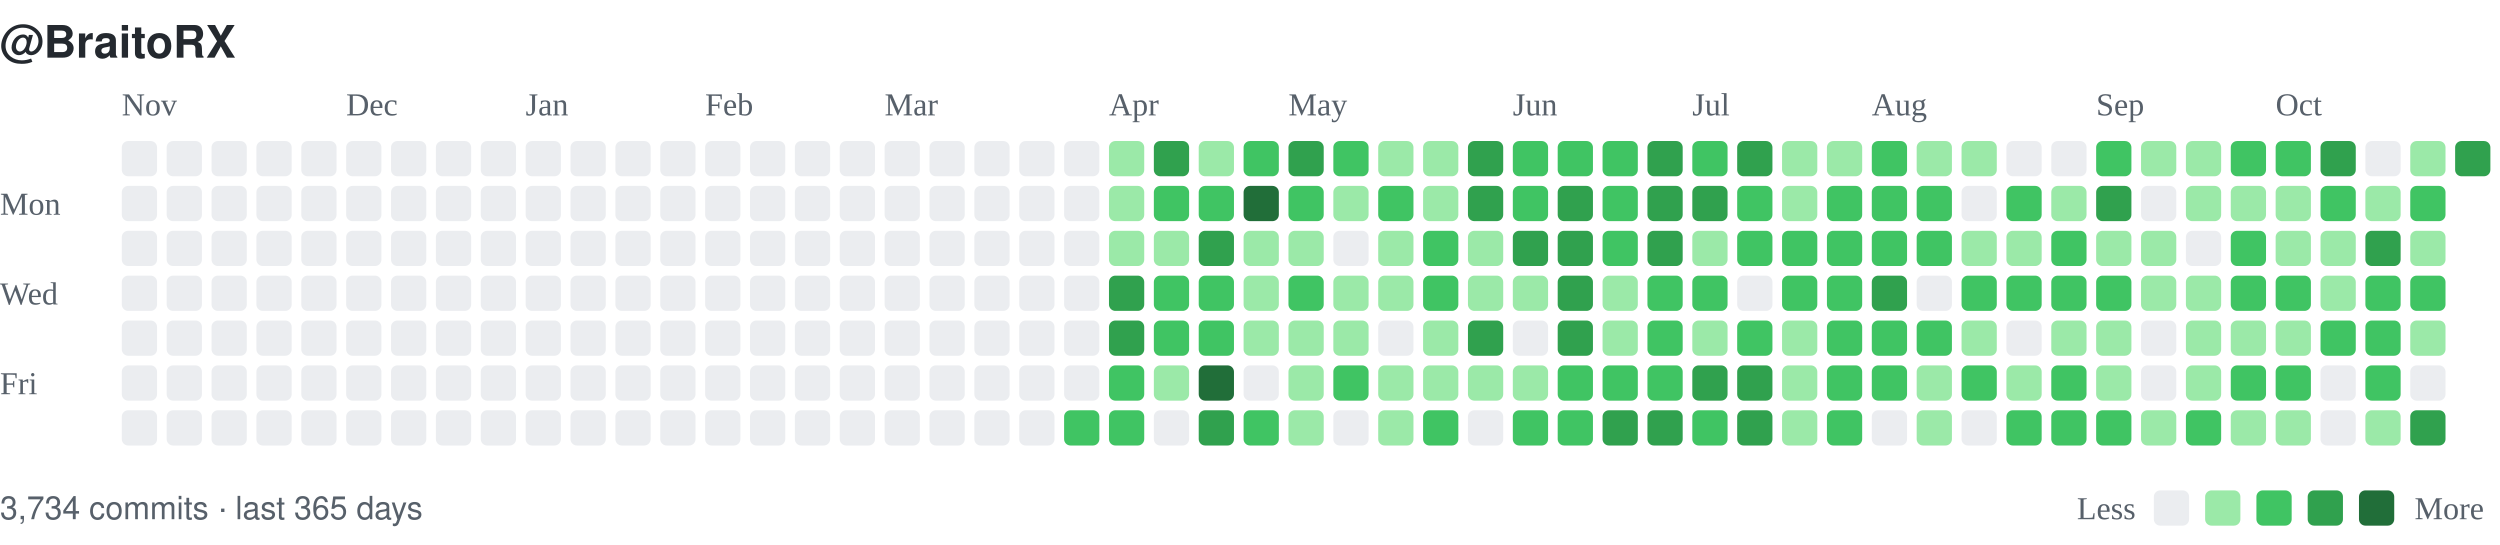
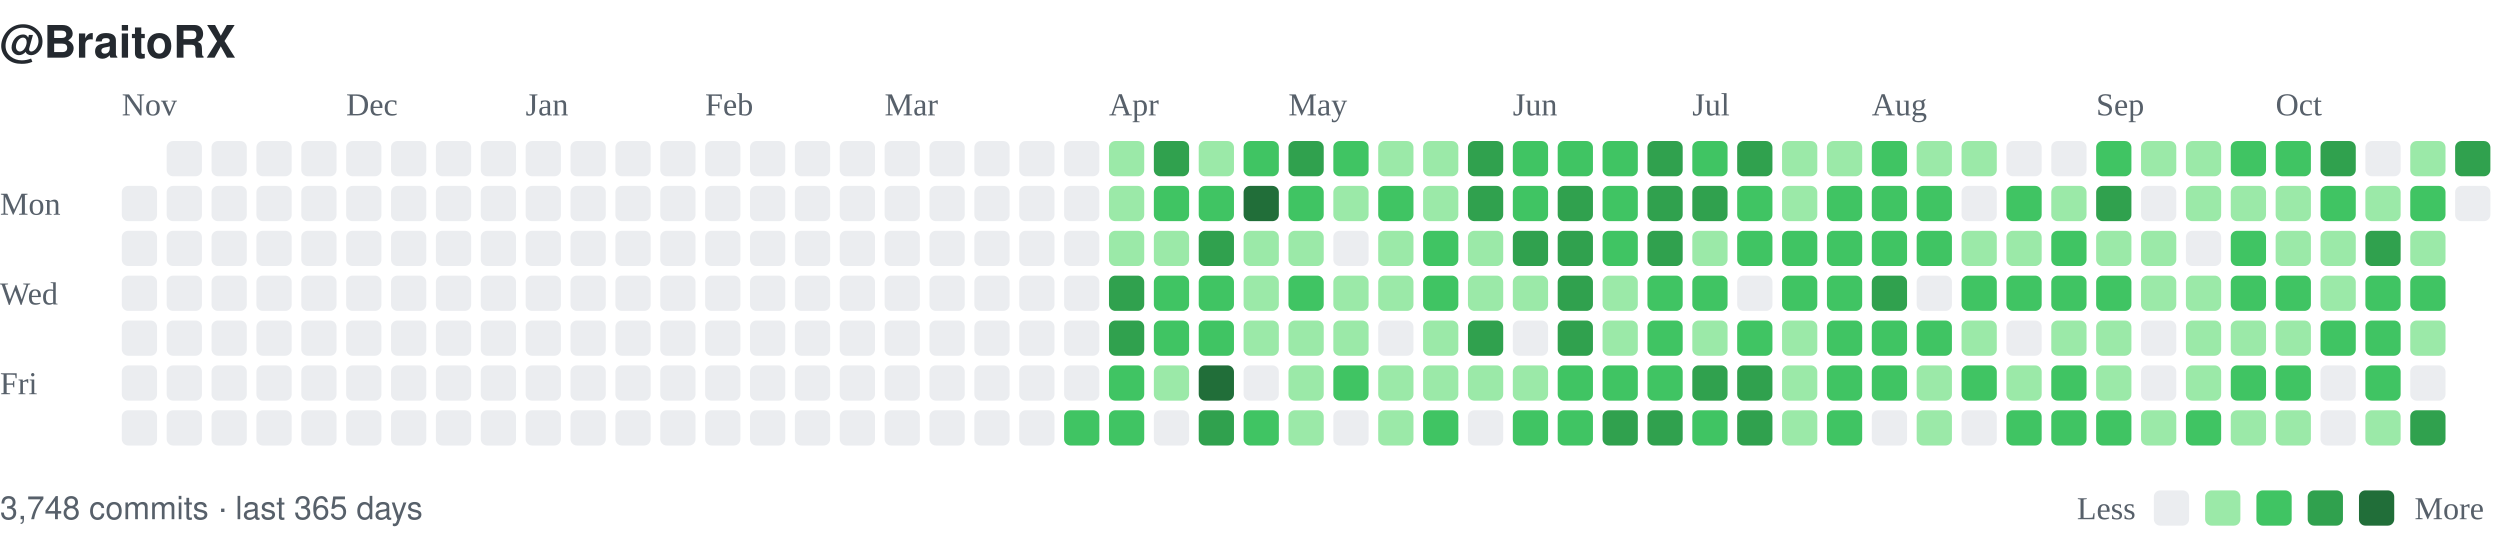
<svg xmlns="http://www.w3.org/2000/svg" width="780" height="170" viewBox="0 0 780 170" role="img">
  <text x="0" y="18" font-size="14" font-weight="600" fill="#24292f" font-family="ui-sans-serif,-apple-system,Segoe UI,Helvetica,Arial,sans-serif">@BraitoRX</text>
  <text x="0" y="67" font-size="10" fill="#57606a">Mon</text>
  <text x="0" y="95" font-size="10" fill="#57606a">Wed</text>
  <text x="0" y="123" font-size="10" fill="#57606a">Fri</text>
  <text x="38" y="36" font-size="10" fill="#57606a">Nov</text>
-   <rect x="38" y="44" width="11" height="11" rx="2" fill="#ebedf0" />
  <rect x="38" y="58" width="11" height="11" rx="2" fill="#ebedf0" />
  <rect x="38" y="72" width="11" height="11" rx="2" fill="#ebedf0" />
  <rect x="38" y="86" width="11" height="11" rx="2" fill="#ebedf0" />
  <rect x="38" y="100" width="11" height="11" rx="2" fill="#ebedf0" />
  <rect x="38" y="114" width="11" height="11" rx="2" fill="#ebedf0" />
  <rect x="38" y="128" width="11" height="11" rx="2" fill="#ebedf0" />
  <rect x="52" y="44" width="11" height="11" rx="2" fill="#ebedf0" />
  <rect x="52" y="58" width="11" height="11" rx="2" fill="#ebedf0" />
  <rect x="52" y="72" width="11" height="11" rx="2" fill="#ebedf0" />
  <rect x="52" y="86" width="11" height="11" rx="2" fill="#ebedf0" />
  <rect x="52" y="100" width="11" height="11" rx="2" fill="#ebedf0" />
  <rect x="52" y="114" width="11" height="11" rx="2" fill="#ebedf0" />
  <rect x="52" y="128" width="11" height="11" rx="2" fill="#ebedf0" />
  <rect x="66" y="44" width="11" height="11" rx="2" fill="#ebedf0" />
  <rect x="66" y="58" width="11" height="11" rx="2" fill="#ebedf0" />
  <rect x="66" y="72" width="11" height="11" rx="2" fill="#ebedf0" />
  <rect x="66" y="86" width="11" height="11" rx="2" fill="#ebedf0" />
  <rect x="66" y="100" width="11" height="11" rx="2" fill="#ebedf0" />
  <rect x="66" y="114" width="11" height="11" rx="2" fill="#ebedf0" />
  <rect x="66" y="128" width="11" height="11" rx="2" fill="#ebedf0" />
  <rect x="80" y="44" width="11" height="11" rx="2" fill="#ebedf0" />
  <rect x="80" y="58" width="11" height="11" rx="2" fill="#ebedf0" />
  <rect x="80" y="72" width="11" height="11" rx="2" fill="#ebedf0" />
  <rect x="80" y="86" width="11" height="11" rx="2" fill="#ebedf0" />
  <rect x="80" y="100" width="11" height="11" rx="2" fill="#ebedf0" />
  <rect x="80" y="114" width="11" height="11" rx="2" fill="#ebedf0" />
  <rect x="80" y="128" width="11" height="11" rx="2" fill="#ebedf0" />
  <rect x="94" y="44" width="11" height="11" rx="2" fill="#ebedf0" />
  <rect x="94" y="58" width="11" height="11" rx="2" fill="#ebedf0" />
  <rect x="94" y="72" width="11" height="11" rx="2" fill="#ebedf0" />
  <rect x="94" y="86" width="11" height="11" rx="2" fill="#ebedf0" />
  <rect x="94" y="100" width="11" height="11" rx="2" fill="#ebedf0" />
  <rect x="94" y="114" width="11" height="11" rx="2" fill="#ebedf0" />
  <rect x="94" y="128" width="11" height="11" rx="2" fill="#ebedf0" />
  <text x="108" y="36" font-size="10" fill="#57606a">Dec</text>
  <rect x="108" y="44" width="11" height="11" rx="2" fill="#ebedf0" />
  <rect x="108" y="58" width="11" height="11" rx="2" fill="#ebedf0" />
  <rect x="108" y="72" width="11" height="11" rx="2" fill="#ebedf0" />
  <rect x="108" y="86" width="11" height="11" rx="2" fill="#ebedf0" />
  <rect x="108" y="100" width="11" height="11" rx="2" fill="#ebedf0" />
  <rect x="108" y="114" width="11" height="11" rx="2" fill="#ebedf0" />
  <rect x="108" y="128" width="11" height="11" rx="2" fill="#ebedf0" />
  <rect x="122" y="44" width="11" height="11" rx="2" fill="#ebedf0" />
  <rect x="122" y="58" width="11" height="11" rx="2" fill="#ebedf0" />
  <rect x="122" y="72" width="11" height="11" rx="2" fill="#ebedf0" />
  <rect x="122" y="86" width="11" height="11" rx="2" fill="#ebedf0" />
  <rect x="122" y="100" width="11" height="11" rx="2" fill="#ebedf0" />
  <rect x="122" y="114" width="11" height="11" rx="2" fill="#ebedf0" />
  <rect x="122" y="128" width="11" height="11" rx="2" fill="#ebedf0" />
  <rect x="136" y="44" width="11" height="11" rx="2" fill="#ebedf0" />
  <rect x="136" y="58" width="11" height="11" rx="2" fill="#ebedf0" />
  <rect x="136" y="72" width="11" height="11" rx="2" fill="#ebedf0" />
  <rect x="136" y="86" width="11" height="11" rx="2" fill="#ebedf0" />
  <rect x="136" y="100" width="11" height="11" rx="2" fill="#ebedf0" />
  <rect x="136" y="114" width="11" height="11" rx="2" fill="#ebedf0" />
  <rect x="136" y="128" width="11" height="11" rx="2" fill="#ebedf0" />
  <rect x="150" y="44" width="11" height="11" rx="2" fill="#ebedf0" />
  <rect x="150" y="58" width="11" height="11" rx="2" fill="#ebedf0" />
  <rect x="150" y="72" width="11" height="11" rx="2" fill="#ebedf0" />
  <rect x="150" y="86" width="11" height="11" rx="2" fill="#ebedf0" />
  <rect x="150" y="100" width="11" height="11" rx="2" fill="#ebedf0" />
  <rect x="150" y="114" width="11" height="11" rx="2" fill="#ebedf0" />
  <rect x="150" y="128" width="11" height="11" rx="2" fill="#ebedf0" />
  <text x="164" y="36" font-size="10" fill="#57606a">Jan</text>
  <rect x="164" y="44" width="11" height="11" rx="2" fill="#ebedf0" />
  <rect x="164" y="58" width="11" height="11" rx="2" fill="#ebedf0" />
  <rect x="164" y="72" width="11" height="11" rx="2" fill="#ebedf0" />
  <rect x="164" y="86" width="11" height="11" rx="2" fill="#ebedf0" />
  <rect x="164" y="100" width="11" height="11" rx="2" fill="#ebedf0" />
  <rect x="164" y="114" width="11" height="11" rx="2" fill="#ebedf0" />
  <rect x="164" y="128" width="11" height="11" rx="2" fill="#ebedf0" />
  <rect x="178" y="44" width="11" height="11" rx="2" fill="#ebedf0" />
  <rect x="178" y="58" width="11" height="11" rx="2" fill="#ebedf0" />
  <rect x="178" y="72" width="11" height="11" rx="2" fill="#ebedf0" />
  <rect x="178" y="86" width="11" height="11" rx="2" fill="#ebedf0" />
  <rect x="178" y="100" width="11" height="11" rx="2" fill="#ebedf0" />
  <rect x="178" y="114" width="11" height="11" rx="2" fill="#ebedf0" />
  <rect x="178" y="128" width="11" height="11" rx="2" fill="#ebedf0" />
  <rect x="192" y="44" width="11" height="11" rx="2" fill="#ebedf0" />
  <rect x="192" y="58" width="11" height="11" rx="2" fill="#ebedf0" />
  <rect x="192" y="72" width="11" height="11" rx="2" fill="#ebedf0" />
  <rect x="192" y="86" width="11" height="11" rx="2" fill="#ebedf0" />
  <rect x="192" y="100" width="11" height="11" rx="2" fill="#ebedf0" />
  <rect x="192" y="114" width="11" height="11" rx="2" fill="#ebedf0" />
  <rect x="192" y="128" width="11" height="11" rx="2" fill="#ebedf0" />
  <rect x="206" y="44" width="11" height="11" rx="2" fill="#ebedf0" />
  <rect x="206" y="58" width="11" height="11" rx="2" fill="#ebedf0" />
  <rect x="206" y="72" width="11" height="11" rx="2" fill="#ebedf0" />
  <rect x="206" y="86" width="11" height="11" rx="2" fill="#ebedf0" />
  <rect x="206" y="100" width="11" height="11" rx="2" fill="#ebedf0" />
  <rect x="206" y="114" width="11" height="11" rx="2" fill="#ebedf0" />
  <rect x="206" y="128" width="11" height="11" rx="2" fill="#ebedf0" />
  <text x="220" y="36" font-size="10" fill="#57606a">Feb</text>
  <rect x="220" y="44" width="11" height="11" rx="2" fill="#ebedf0" />
  <rect x="220" y="58" width="11" height="11" rx="2" fill="#ebedf0" />
  <rect x="220" y="72" width="11" height="11" rx="2" fill="#ebedf0" />
  <rect x="220" y="86" width="11" height="11" rx="2" fill="#ebedf0" />
  <rect x="220" y="100" width="11" height="11" rx="2" fill="#ebedf0" />
  <rect x="220" y="114" width="11" height="11" rx="2" fill="#ebedf0" />
  <rect x="220" y="128" width="11" height="11" rx="2" fill="#ebedf0" />
  <rect x="234" y="44" width="11" height="11" rx="2" fill="#ebedf0" />
  <rect x="234" y="58" width="11" height="11" rx="2" fill="#ebedf0" />
  <rect x="234" y="72" width="11" height="11" rx="2" fill="#ebedf0" />
  <rect x="234" y="86" width="11" height="11" rx="2" fill="#ebedf0" />
  <rect x="234" y="100" width="11" height="11" rx="2" fill="#ebedf0" />
  <rect x="234" y="114" width="11" height="11" rx="2" fill="#ebedf0" />
  <rect x="234" y="128" width="11" height="11" rx="2" fill="#ebedf0" />
  <rect x="248" y="44" width="11" height="11" rx="2" fill="#ebedf0" />
  <rect x="248" y="58" width="11" height="11" rx="2" fill="#ebedf0" />
  <rect x="248" y="72" width="11" height="11" rx="2" fill="#ebedf0" />
  <rect x="248" y="86" width="11" height="11" rx="2" fill="#ebedf0" />
  <rect x="248" y="100" width="11" height="11" rx="2" fill="#ebedf0" />
  <rect x="248" y="114" width="11" height="11" rx="2" fill="#ebedf0" />
  <rect x="248" y="128" width="11" height="11" rx="2" fill="#ebedf0" />
  <rect x="262" y="44" width="11" height="11" rx="2" fill="#ebedf0" />
  <rect x="262" y="58" width="11" height="11" rx="2" fill="#ebedf0" />
  <rect x="262" y="72" width="11" height="11" rx="2" fill="#ebedf0" />
  <rect x="262" y="86" width="11" height="11" rx="2" fill="#ebedf0" />
  <rect x="262" y="100" width="11" height="11" rx="2" fill="#ebedf0" />
  <rect x="262" y="114" width="11" height="11" rx="2" fill="#ebedf0" />
  <rect x="262" y="128" width="11" height="11" rx="2" fill="#ebedf0" />
  <text x="276" y="36" font-size="10" fill="#57606a">Mar</text>
  <rect x="276" y="44" width="11" height="11" rx="2" fill="#ebedf0" />
  <rect x="276" y="58" width="11" height="11" rx="2" fill="#ebedf0" />
  <rect x="276" y="72" width="11" height="11" rx="2" fill="#ebedf0" />
  <rect x="276" y="86" width="11" height="11" rx="2" fill="#ebedf0" />
  <rect x="276" y="100" width="11" height="11" rx="2" fill="#ebedf0" />
  <rect x="276" y="114" width="11" height="11" rx="2" fill="#ebedf0" />
  <rect x="276" y="128" width="11" height="11" rx="2" fill="#ebedf0" />
  <rect x="290" y="44" width="11" height="11" rx="2" fill="#ebedf0" />
  <rect x="290" y="58" width="11" height="11" rx="2" fill="#ebedf0" />
  <rect x="290" y="72" width="11" height="11" rx="2" fill="#ebedf0" />
  <rect x="290" y="86" width="11" height="11" rx="2" fill="#ebedf0" />
  <rect x="290" y="100" width="11" height="11" rx="2" fill="#ebedf0" />
  <rect x="290" y="114" width="11" height="11" rx="2" fill="#ebedf0" />
  <rect x="290" y="128" width="11" height="11" rx="2" fill="#ebedf0" />
  <rect x="304" y="44" width="11" height="11" rx="2" fill="#ebedf0" />
  <rect x="304" y="58" width="11" height="11" rx="2" fill="#ebedf0" />
  <rect x="304" y="72" width="11" height="11" rx="2" fill="#ebedf0" />
  <rect x="304" y="86" width="11" height="11" rx="2" fill="#ebedf0" />
  <rect x="304" y="100" width="11" height="11" rx="2" fill="#ebedf0" />
  <rect x="304" y="114" width="11" height="11" rx="2" fill="#ebedf0" />
  <rect x="304" y="128" width="11" height="11" rx="2" fill="#ebedf0" />
  <rect x="318" y="44" width="11" height="11" rx="2" fill="#ebedf0" />
  <rect x="318" y="58" width="11" height="11" rx="2" fill="#ebedf0" />
  <rect x="318" y="72" width="11" height="11" rx="2" fill="#ebedf0" />
  <rect x="318" y="86" width="11" height="11" rx="2" fill="#ebedf0" />
  <rect x="318" y="100" width="11" height="11" rx="2" fill="#ebedf0" />
  <rect x="318" y="114" width="11" height="11" rx="2" fill="#ebedf0" />
  <rect x="318" y="128" width="11" height="11" rx="2" fill="#ebedf0" />
  <rect x="332" y="44" width="11" height="11" rx="2" fill="#ebedf0" />
  <rect x="332" y="58" width="11" height="11" rx="2" fill="#ebedf0" />
  <rect x="332" y="72" width="11" height="11" rx="2" fill="#ebedf0" />
  <rect x="332" y="86" width="11" height="11" rx="2" fill="#ebedf0" />
  <rect x="332" y="100" width="11" height="11" rx="2" fill="#ebedf0" />
  <rect x="332" y="114" width="11" height="11" rx="2" fill="#ebedf0" />
  <rect x="332" y="128" width="11" height="11" rx="2" fill="#40c463" />
  <text x="346" y="36" font-size="10" fill="#57606a">Apr</text>
  <rect x="346" y="44" width="11" height="11" rx="2" fill="#9be9a8" />
  <rect x="346" y="58" width="11" height="11" rx="2" fill="#9be9a8" />
  <rect x="346" y="72" width="11" height="11" rx="2" fill="#9be9a8" />
  <rect x="346" y="86" width="11" height="11" rx="2" fill="#30a14e" />
  <rect x="346" y="100" width="11" height="11" rx="2" fill="#30a14e" />
  <rect x="346" y="114" width="11" height="11" rx="2" fill="#40c463" />
  <rect x="346" y="128" width="11" height="11" rx="2" fill="#40c463" />
  <rect x="360" y="44" width="11" height="11" rx="2" fill="#30a14e" />
  <rect x="360" y="58" width="11" height="11" rx="2" fill="#40c463" />
  <rect x="360" y="72" width="11" height="11" rx="2" fill="#9be9a8" />
  <rect x="360" y="86" width="11" height="11" rx="2" fill="#40c463" />
  <rect x="360" y="100" width="11" height="11" rx="2" fill="#40c463" />
  <rect x="360" y="114" width="11" height="11" rx="2" fill="#9be9a8" />
  <rect x="360" y="128" width="11" height="11" rx="2" fill="#ebedf0" />
  <rect x="374" y="44" width="11" height="11" rx="2" fill="#9be9a8" />
  <rect x="374" y="58" width="11" height="11" rx="2" fill="#40c463" />
  <rect x="374" y="72" width="11" height="11" rx="2" fill="#30a14e" />
  <rect x="374" y="86" width="11" height="11" rx="2" fill="#40c463" />
  <rect x="374" y="100" width="11" height="11" rx="2" fill="#40c463" />
  <rect x="374" y="114" width="11" height="11" rx="2" fill="#216e39" />
  <rect x="374" y="128" width="11" height="11" rx="2" fill="#30a14e" />
  <rect x="388" y="44" width="11" height="11" rx="2" fill="#40c463" />
  <rect x="388" y="58" width="11" height="11" rx="2" fill="#216e39" />
  <rect x="388" y="72" width="11" height="11" rx="2" fill="#9be9a8" />
  <rect x="388" y="86" width="11" height="11" rx="2" fill="#9be9a8" />
  <rect x="388" y="100" width="11" height="11" rx="2" fill="#9be9a8" />
  <rect x="388" y="114" width="11" height="11" rx="2" fill="#ebedf0" />
  <rect x="388" y="128" width="11" height="11" rx="2" fill="#40c463" />
  <text x="402" y="36" font-size="10" fill="#57606a">May</text>
  <rect x="402" y="44" width="11" height="11" rx="2" fill="#30a14e" />
  <rect x="402" y="58" width="11" height="11" rx="2" fill="#40c463" />
  <rect x="402" y="72" width="11" height="11" rx="2" fill="#9be9a8" />
  <rect x="402" y="86" width="11" height="11" rx="2" fill="#40c463" />
  <rect x="402" y="100" width="11" height="11" rx="2" fill="#9be9a8" />
  <rect x="402" y="114" width="11" height="11" rx="2" fill="#9be9a8" />
  <rect x="402" y="128" width="11" height="11" rx="2" fill="#9be9a8" />
  <rect x="416" y="44" width="11" height="11" rx="2" fill="#40c463" />
  <rect x="416" y="58" width="11" height="11" rx="2" fill="#9be9a8" />
  <rect x="416" y="72" width="11" height="11" rx="2" fill="#ebedf0" />
  <rect x="416" y="86" width="11" height="11" rx="2" fill="#9be9a8" />
  <rect x="416" y="100" width="11" height="11" rx="2" fill="#9be9a8" />
  <rect x="416" y="114" width="11" height="11" rx="2" fill="#40c463" />
  <rect x="416" y="128" width="11" height="11" rx="2" fill="#ebedf0" />
  <rect x="430" y="44" width="11" height="11" rx="2" fill="#9be9a8" />
  <rect x="430" y="58" width="11" height="11" rx="2" fill="#40c463" />
  <rect x="430" y="72" width="11" height="11" rx="2" fill="#9be9a8" />
  <rect x="430" y="86" width="11" height="11" rx="2" fill="#9be9a8" />
  <rect x="430" y="100" width="11" height="11" rx="2" fill="#ebedf0" />
  <rect x="430" y="114" width="11" height="11" rx="2" fill="#9be9a8" />
  <rect x="430" y="128" width="11" height="11" rx="2" fill="#9be9a8" />
  <rect x="444" y="44" width="11" height="11" rx="2" fill="#9be9a8" />
  <rect x="444" y="58" width="11" height="11" rx="2" fill="#9be9a8" />
  <rect x="444" y="72" width="11" height="11" rx="2" fill="#40c463" />
  <rect x="444" y="86" width="11" height="11" rx="2" fill="#40c463" />
  <rect x="444" y="100" width="11" height="11" rx="2" fill="#9be9a8" />
  <rect x="444" y="114" width="11" height="11" rx="2" fill="#9be9a8" />
  <rect x="444" y="128" width="11" height="11" rx="2" fill="#40c463" />
  <rect x="458" y="44" width="11" height="11" rx="2" fill="#30a14e" />
  <rect x="458" y="58" width="11" height="11" rx="2" fill="#30a14e" />
  <rect x="458" y="72" width="11" height="11" rx="2" fill="#9be9a8" />
  <rect x="458" y="86" width="11" height="11" rx="2" fill="#9be9a8" />
  <rect x="458" y="100" width="11" height="11" rx="2" fill="#30a14e" />
  <rect x="458" y="114" width="11" height="11" rx="2" fill="#9be9a8" />
  <rect x="458" y="128" width="11" height="11" rx="2" fill="#ebedf0" />
  <text x="472" y="36" font-size="10" fill="#57606a">Jun</text>
  <rect x="472" y="44" width="11" height="11" rx="2" fill="#40c463" />
  <rect x="472" y="58" width="11" height="11" rx="2" fill="#40c463" />
  <rect x="472" y="72" width="11" height="11" rx="2" fill="#30a14e" />
  <rect x="472" y="86" width="11" height="11" rx="2" fill="#9be9a8" />
  <rect x="472" y="100" width="11" height="11" rx="2" fill="#ebedf0" />
  <rect x="472" y="114" width="11" height="11" rx="2" fill="#9be9a8" />
  <rect x="472" y="128" width="11" height="11" rx="2" fill="#40c463" />
  <rect x="486" y="44" width="11" height="11" rx="2" fill="#40c463" />
  <rect x="486" y="58" width="11" height="11" rx="2" fill="#30a14e" />
  <rect x="486" y="72" width="11" height="11" rx="2" fill="#30a14e" />
  <rect x="486" y="86" width="11" height="11" rx="2" fill="#30a14e" />
  <rect x="486" y="100" width="11" height="11" rx="2" fill="#30a14e" />
  <rect x="486" y="114" width="11" height="11" rx="2" fill="#40c463" />
  <rect x="486" y="128" width="11" height="11" rx="2" fill="#40c463" />
  <rect x="500" y="44" width="11" height="11" rx="2" fill="#40c463" />
  <rect x="500" y="58" width="11" height="11" rx="2" fill="#40c463" />
  <rect x="500" y="72" width="11" height="11" rx="2" fill="#40c463" />
  <rect x="500" y="86" width="11" height="11" rx="2" fill="#9be9a8" />
  <rect x="500" y="100" width="11" height="11" rx="2" fill="#9be9a8" />
  <rect x="500" y="114" width="11" height="11" rx="2" fill="#40c463" />
  <rect x="500" y="128" width="11" height="11" rx="2" fill="#30a14e" />
  <rect x="514" y="44" width="11" height="11" rx="2" fill="#30a14e" />
  <rect x="514" y="58" width="11" height="11" rx="2" fill="#30a14e" />
  <rect x="514" y="72" width="11" height="11" rx="2" fill="#30a14e" />
  <rect x="514" y="86" width="11" height="11" rx="2" fill="#40c463" />
  <rect x="514" y="100" width="11" height="11" rx="2" fill="#40c463" />
  <rect x="514" y="114" width="11" height="11" rx="2" fill="#40c463" />
  <rect x="514" y="128" width="11" height="11" rx="2" fill="#30a14e" />
  <text x="528" y="36" font-size="10" fill="#57606a">Jul</text>
  <rect x="528" y="44" width="11" height="11" rx="2" fill="#40c463" />
  <rect x="528" y="58" width="11" height="11" rx="2" fill="#30a14e" />
  <rect x="528" y="72" width="11" height="11" rx="2" fill="#9be9a8" />
  <rect x="528" y="86" width="11" height="11" rx="2" fill="#40c463" />
  <rect x="528" y="100" width="11" height="11" rx="2" fill="#9be9a8" />
  <rect x="528" y="114" width="11" height="11" rx="2" fill="#30a14e" />
  <rect x="528" y="128" width="11" height="11" rx="2" fill="#40c463" />
  <rect x="542" y="44" width="11" height="11" rx="2" fill="#30a14e" />
  <rect x="542" y="58" width="11" height="11" rx="2" fill="#40c463" />
  <rect x="542" y="72" width="11" height="11" rx="2" fill="#40c463" />
  <rect x="542" y="86" width="11" height="11" rx="2" fill="#ebedf0" />
  <rect x="542" y="100" width="11" height="11" rx="2" fill="#40c463" />
  <rect x="542" y="114" width="11" height="11" rx="2" fill="#30a14e" />
  <rect x="542" y="128" width="11" height="11" rx="2" fill="#30a14e" />
  <rect x="556" y="44" width="11" height="11" rx="2" fill="#9be9a8" />
  <rect x="556" y="58" width="11" height="11" rx="2" fill="#9be9a8" />
  <rect x="556" y="72" width="11" height="11" rx="2" fill="#40c463" />
  <rect x="556" y="86" width="11" height="11" rx="2" fill="#40c463" />
  <rect x="556" y="100" width="11" height="11" rx="2" fill="#9be9a8" />
  <rect x="556" y="114" width="11" height="11" rx="2" fill="#9be9a8" />
  <rect x="556" y="128" width="11" height="11" rx="2" fill="#9be9a8" />
  <rect x="570" y="44" width="11" height="11" rx="2" fill="#9be9a8" />
  <rect x="570" y="58" width="11" height="11" rx="2" fill="#40c463" />
  <rect x="570" y="72" width="11" height="11" rx="2" fill="#40c463" />
  <rect x="570" y="86" width="11" height="11" rx="2" fill="#40c463" />
  <rect x="570" y="100" width="11" height="11" rx="2" fill="#40c463" />
  <rect x="570" y="114" width="11" height="11" rx="2" fill="#40c463" />
  <rect x="570" y="128" width="11" height="11" rx="2" fill="#40c463" />
  <text x="584" y="36" font-size="10" fill="#57606a">Aug</text>
  <rect x="584" y="44" width="11" height="11" rx="2" fill="#40c463" />
  <rect x="584" y="58" width="11" height="11" rx="2" fill="#40c463" />
  <rect x="584" y="72" width="11" height="11" rx="2" fill="#40c463" />
  <rect x="584" y="86" width="11" height="11" rx="2" fill="#30a14e" />
  <rect x="584" y="100" width="11" height="11" rx="2" fill="#40c463" />
  <rect x="584" y="114" width="11" height="11" rx="2" fill="#40c463" />
  <rect x="584" y="128" width="11" height="11" rx="2" fill="#ebedf0" />
  <rect x="598" y="44" width="11" height="11" rx="2" fill="#9be9a8" />
  <rect x="598" y="58" width="11" height="11" rx="2" fill="#40c463" />
  <rect x="598" y="72" width="11" height="11" rx="2" fill="#40c463" />
  <rect x="598" y="86" width="11" height="11" rx="2" fill="#ebedf0" />
  <rect x="598" y="100" width="11" height="11" rx="2" fill="#40c463" />
  <rect x="598" y="114" width="11" height="11" rx="2" fill="#9be9a8" />
  <rect x="598" y="128" width="11" height="11" rx="2" fill="#9be9a8" />
  <rect x="612" y="44" width="11" height="11" rx="2" fill="#9be9a8" />
  <rect x="612" y="58" width="11" height="11" rx="2" fill="#ebedf0" />
  <rect x="612" y="72" width="11" height="11" rx="2" fill="#9be9a8" />
  <rect x="612" y="86" width="11" height="11" rx="2" fill="#40c463" />
  <rect x="612" y="100" width="11" height="11" rx="2" fill="#9be9a8" />
  <rect x="612" y="114" width="11" height="11" rx="2" fill="#40c463" />
  <rect x="612" y="128" width="11" height="11" rx="2" fill="#ebedf0" />
  <rect x="626" y="44" width="11" height="11" rx="2" fill="#ebedf0" />
  <rect x="626" y="58" width="11" height="11" rx="2" fill="#40c463" />
  <rect x="626" y="72" width="11" height="11" rx="2" fill="#9be9a8" />
  <rect x="626" y="86" width="11" height="11" rx="2" fill="#40c463" />
  <rect x="626" y="100" width="11" height="11" rx="2" fill="#ebedf0" />
  <rect x="626" y="114" width="11" height="11" rx="2" fill="#9be9a8" />
  <rect x="626" y="128" width="11" height="11" rx="2" fill="#40c463" />
  <rect x="640" y="44" width="11" height="11" rx="2" fill="#ebedf0" />
  <rect x="640" y="58" width="11" height="11" rx="2" fill="#9be9a8" />
  <rect x="640" y="72" width="11" height="11" rx="2" fill="#40c463" />
  <rect x="640" y="86" width="11" height="11" rx="2" fill="#40c463" />
  <rect x="640" y="100" width="11" height="11" rx="2" fill="#9be9a8" />
  <rect x="640" y="114" width="11" height="11" rx="2" fill="#40c463" />
  <rect x="640" y="128" width="11" height="11" rx="2" fill="#40c463" />
  <text x="654" y="36" font-size="10" fill="#57606a">Sep</text>
  <rect x="654" y="44" width="11" height="11" rx="2" fill="#40c463" />
  <rect x="654" y="58" width="11" height="11" rx="2" fill="#30a14e" />
  <rect x="654" y="72" width="11" height="11" rx="2" fill="#9be9a8" />
  <rect x="654" y="86" width="11" height="11" rx="2" fill="#40c463" />
  <rect x="654" y="100" width="11" height="11" rx="2" fill="#9be9a8" />
  <rect x="654" y="114" width="11" height="11" rx="2" fill="#9be9a8" />
  <rect x="654" y="128" width="11" height="11" rx="2" fill="#40c463" />
  <rect x="668" y="44" width="11" height="11" rx="2" fill="#9be9a8" />
  <rect x="668" y="58" width="11" height="11" rx="2" fill="#ebedf0" />
  <rect x="668" y="72" width="11" height="11" rx="2" fill="#9be9a8" />
  <rect x="668" y="86" width="11" height="11" rx="2" fill="#9be9a8" />
  <rect x="668" y="100" width="11" height="11" rx="2" fill="#ebedf0" />
  <rect x="668" y="114" width="11" height="11" rx="2" fill="#ebedf0" />
  <rect x="668" y="128" width="11" height="11" rx="2" fill="#9be9a8" />
  <rect x="682" y="44" width="11" height="11" rx="2" fill="#9be9a8" />
  <rect x="682" y="58" width="11" height="11" rx="2" fill="#9be9a8" />
  <rect x="682" y="72" width="11" height="11" rx="2" fill="#ebedf0" />
  <rect x="682" y="86" width="11" height="11" rx="2" fill="#9be9a8" />
  <rect x="682" y="100" width="11" height="11" rx="2" fill="#9be9a8" />
  <rect x="682" y="114" width="11" height="11" rx="2" fill="#9be9a8" />
  <rect x="682" y="128" width="11" height="11" rx="2" fill="#40c463" />
  <rect x="696" y="44" width="11" height="11" rx="2" fill="#40c463" />
  <rect x="696" y="58" width="11" height="11" rx="2" fill="#9be9a8" />
  <rect x="696" y="72" width="11" height="11" rx="2" fill="#40c463" />
  <rect x="696" y="86" width="11" height="11" rx="2" fill="#40c463" />
  <rect x="696" y="100" width="11" height="11" rx="2" fill="#9be9a8" />
  <rect x="696" y="114" width="11" height="11" rx="2" fill="#40c463" />
  <rect x="696" y="128" width="11" height="11" rx="2" fill="#9be9a8" />
  <text x="710" y="36" font-size="10" fill="#57606a">Oct</text>
  <rect x="710" y="44" width="11" height="11" rx="2" fill="#40c463" />
  <rect x="710" y="58" width="11" height="11" rx="2" fill="#9be9a8" />
  <rect x="710" y="72" width="11" height="11" rx="2" fill="#9be9a8" />
  <rect x="710" y="86" width="11" height="11" rx="2" fill="#40c463" />
  <rect x="710" y="100" width="11" height="11" rx="2" fill="#9be9a8" />
  <rect x="710" y="114" width="11" height="11" rx="2" fill="#40c463" />
  <rect x="710" y="128" width="11" height="11" rx="2" fill="#9be9a8" />
  <rect x="724" y="44" width="11" height="11" rx="2" fill="#30a14e" />
  <rect x="724" y="58" width="11" height="11" rx="2" fill="#40c463" />
  <rect x="724" y="72" width="11" height="11" rx="2" fill="#9be9a8" />
  <rect x="724" y="86" width="11" height="11" rx="2" fill="#9be9a8" />
  <rect x="724" y="100" width="11" height="11" rx="2" fill="#40c463" />
  <rect x="724" y="114" width="11" height="11" rx="2" fill="#ebedf0" />
  <rect x="724" y="128" width="11" height="11" rx="2" fill="#ebedf0" />
  <rect x="738" y="44" width="11" height="11" rx="2" fill="#ebedf0" />
  <rect x="738" y="58" width="11" height="11" rx="2" fill="#9be9a8" />
  <rect x="738" y="72" width="11" height="11" rx="2" fill="#30a14e" />
  <rect x="738" y="86" width="11" height="11" rx="2" fill="#40c463" />
  <rect x="738" y="100" width="11" height="11" rx="2" fill="#40c463" />
  <rect x="738" y="114" width="11" height="11" rx="2" fill="#40c463" />
  <rect x="738" y="128" width="11" height="11" rx="2" fill="#9be9a8" />
  <rect x="752" y="44" width="11" height="11" rx="2" fill="#9be9a8" />
  <rect x="752" y="58" width="11" height="11" rx="2" fill="#40c463" />
  <rect x="752" y="72" width="11" height="11" rx="2" fill="#9be9a8" />
  <rect x="752" y="86" width="11" height="11" rx="2" fill="#40c463" />
  <rect x="752" y="100" width="11" height="11" rx="2" fill="#9be9a8" />
  <rect x="752" y="114" width="11" height="11" rx="2" fill="#ebedf0" />
  <rect x="752" y="128" width="11" height="11" rx="2" fill="#30a14e" />
  <rect x="766" y="44" width="11" height="11" rx="2" fill="#30a14e" />
+   <rect x="766" y="58" width="11" height="11" rx="2" fill="#ebedf0" />
  <text x="648" y="162" font-size="10" fill="#57606a">Less</text>
  <rect x="672" y="153" width="11" height="11" rx="2" fill="#ebedf0" />
  <rect x="688" y="153" width="11" height="11" rx="2" fill="#9be9a8" />
  <rect x="704" y="153" width="11" height="11" rx="2" fill="#40c463" />
  <rect x="720" y="153" width="11" height="11" rx="2" fill="#30a14e" />
  <rect x="736" y="153" width="11" height="11" rx="2" fill="#216e39" />
  <text x="775" y="162" font-size="10" fill="#57606a" text-anchor="end">More</text>
-   <text x="0" y="162" font-size="10" fill="#57606a" font-family="ui-sans-serif,-apple-system,Segoe UI,Helvetica,Arial,sans-serif">3,734 commits · last 365 days</text>
+   <text x="0" y="162" font-size="10" fill="#57606a" font-family="ui-sans-serif,-apple-system,Segoe UI,Helvetica,Arial,sans-serif">3,748 commits · last 365 days</text>
</svg>
